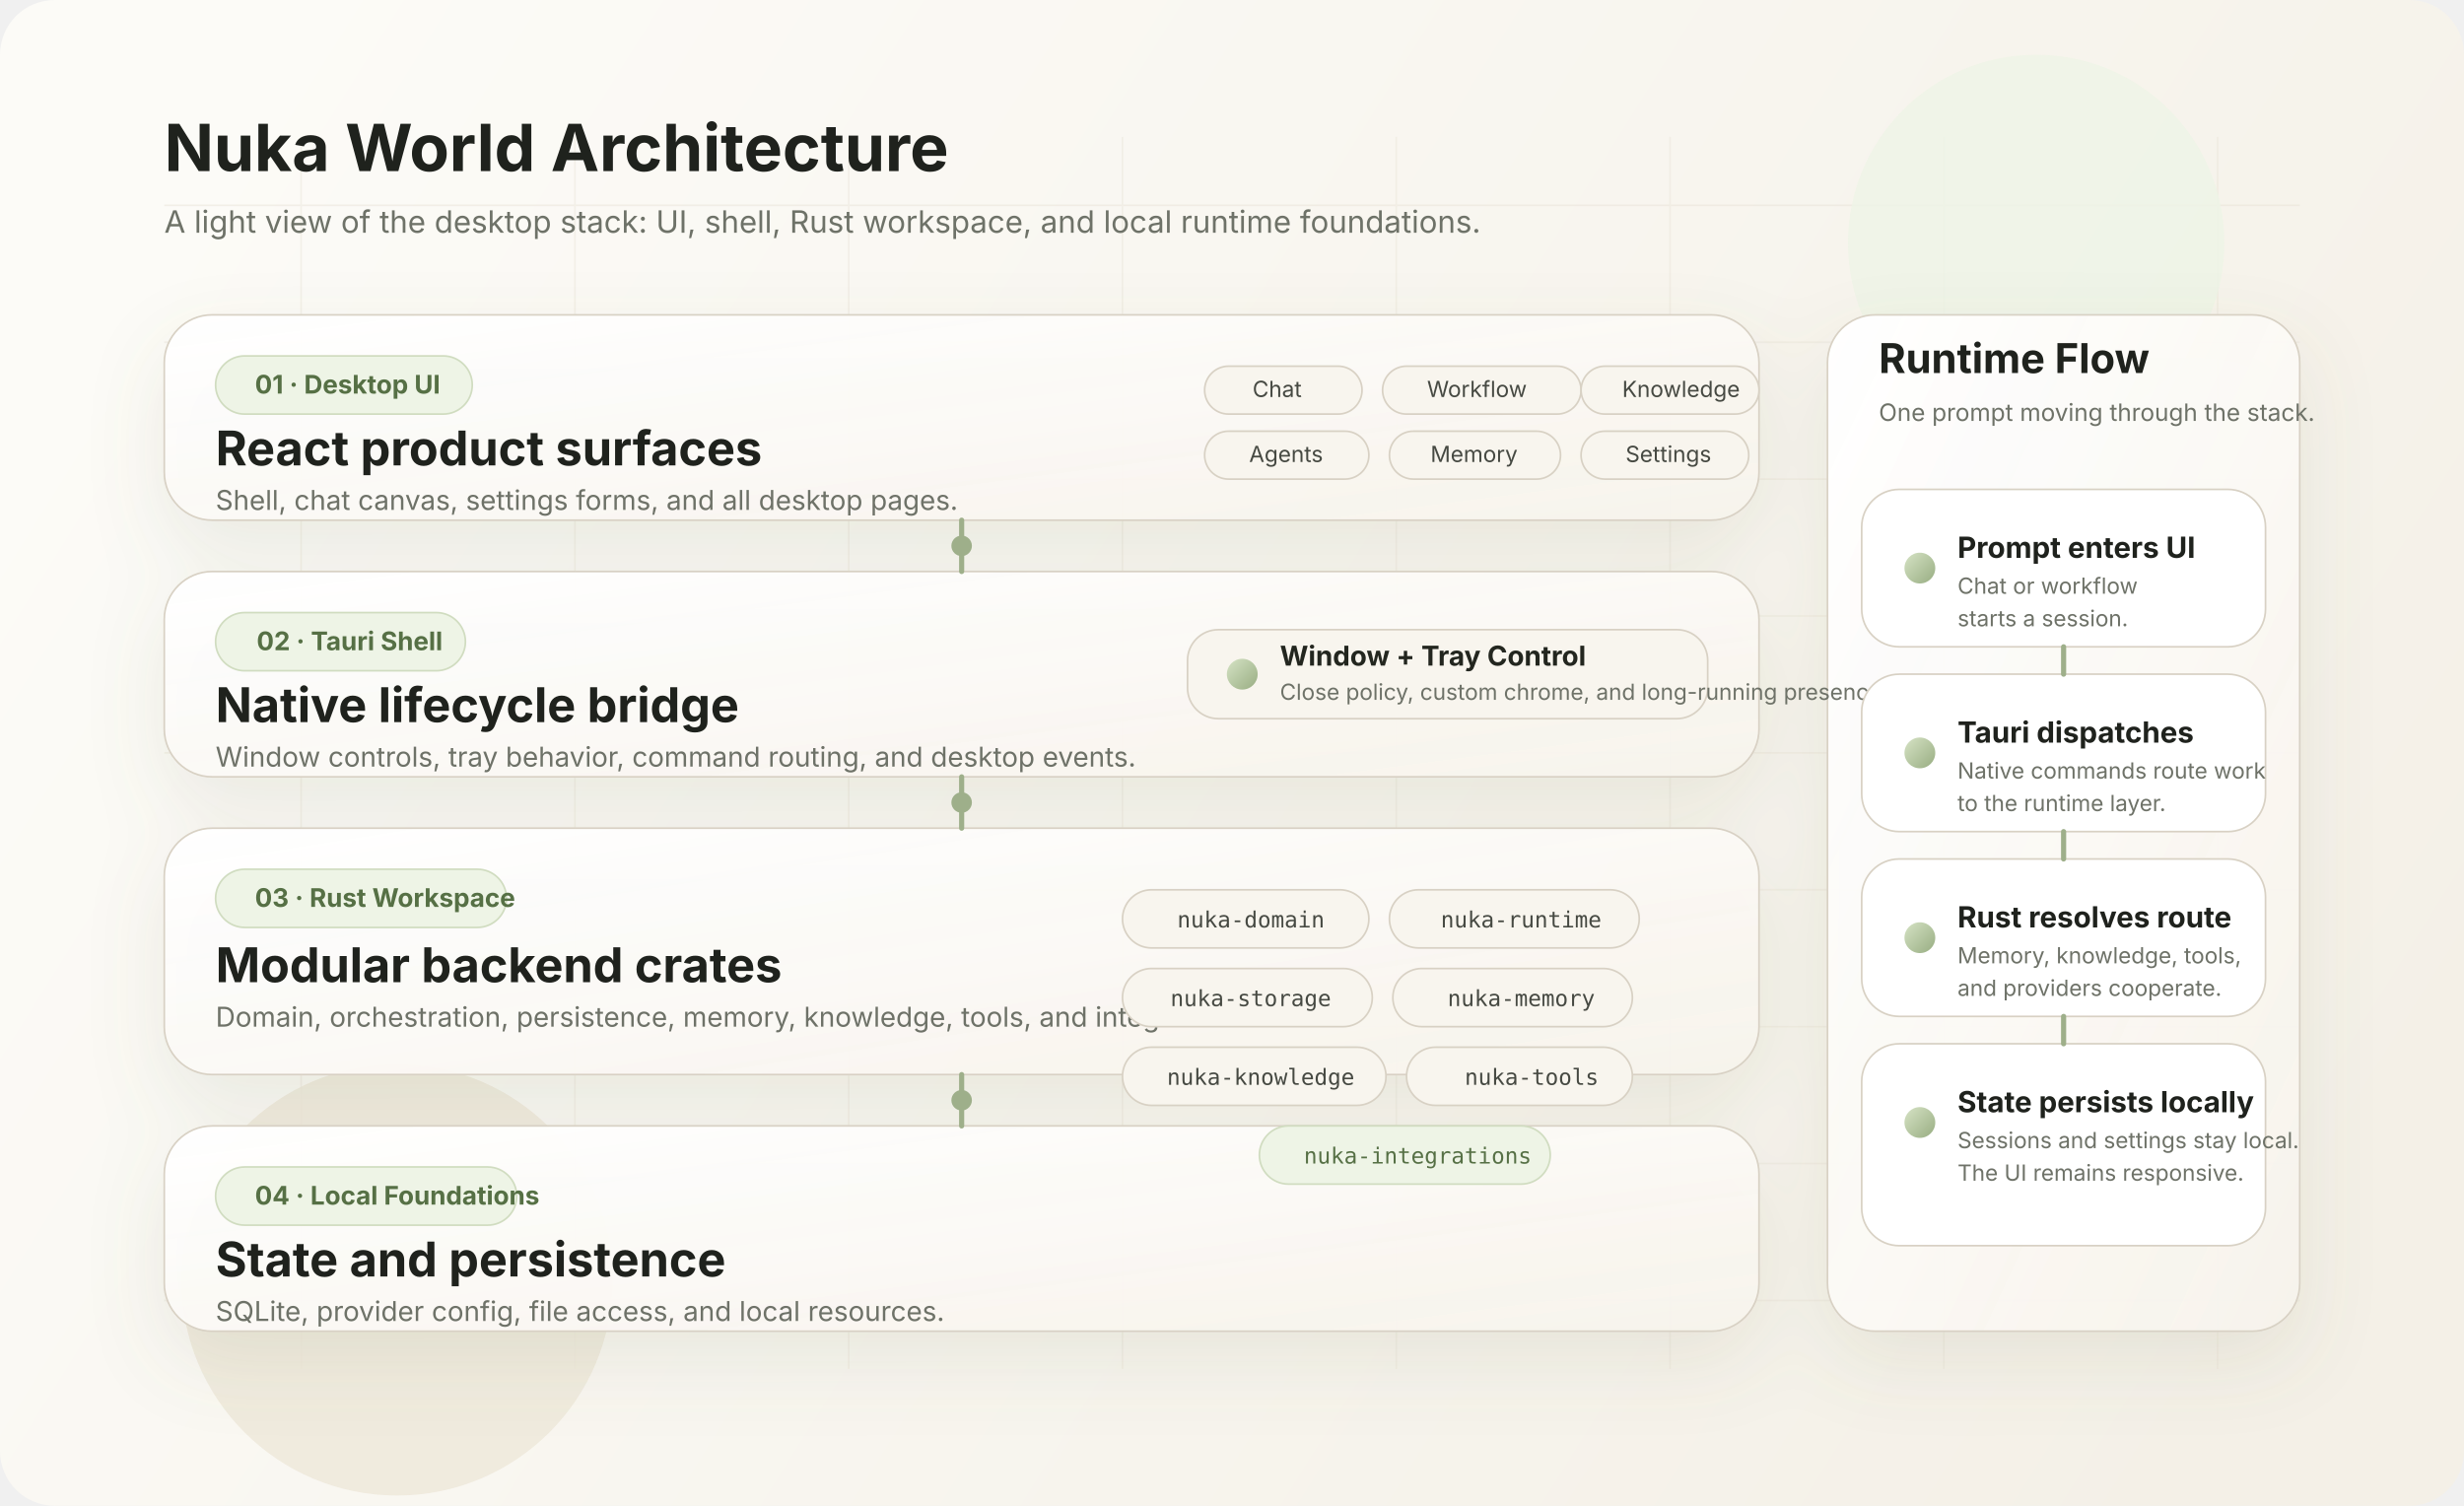
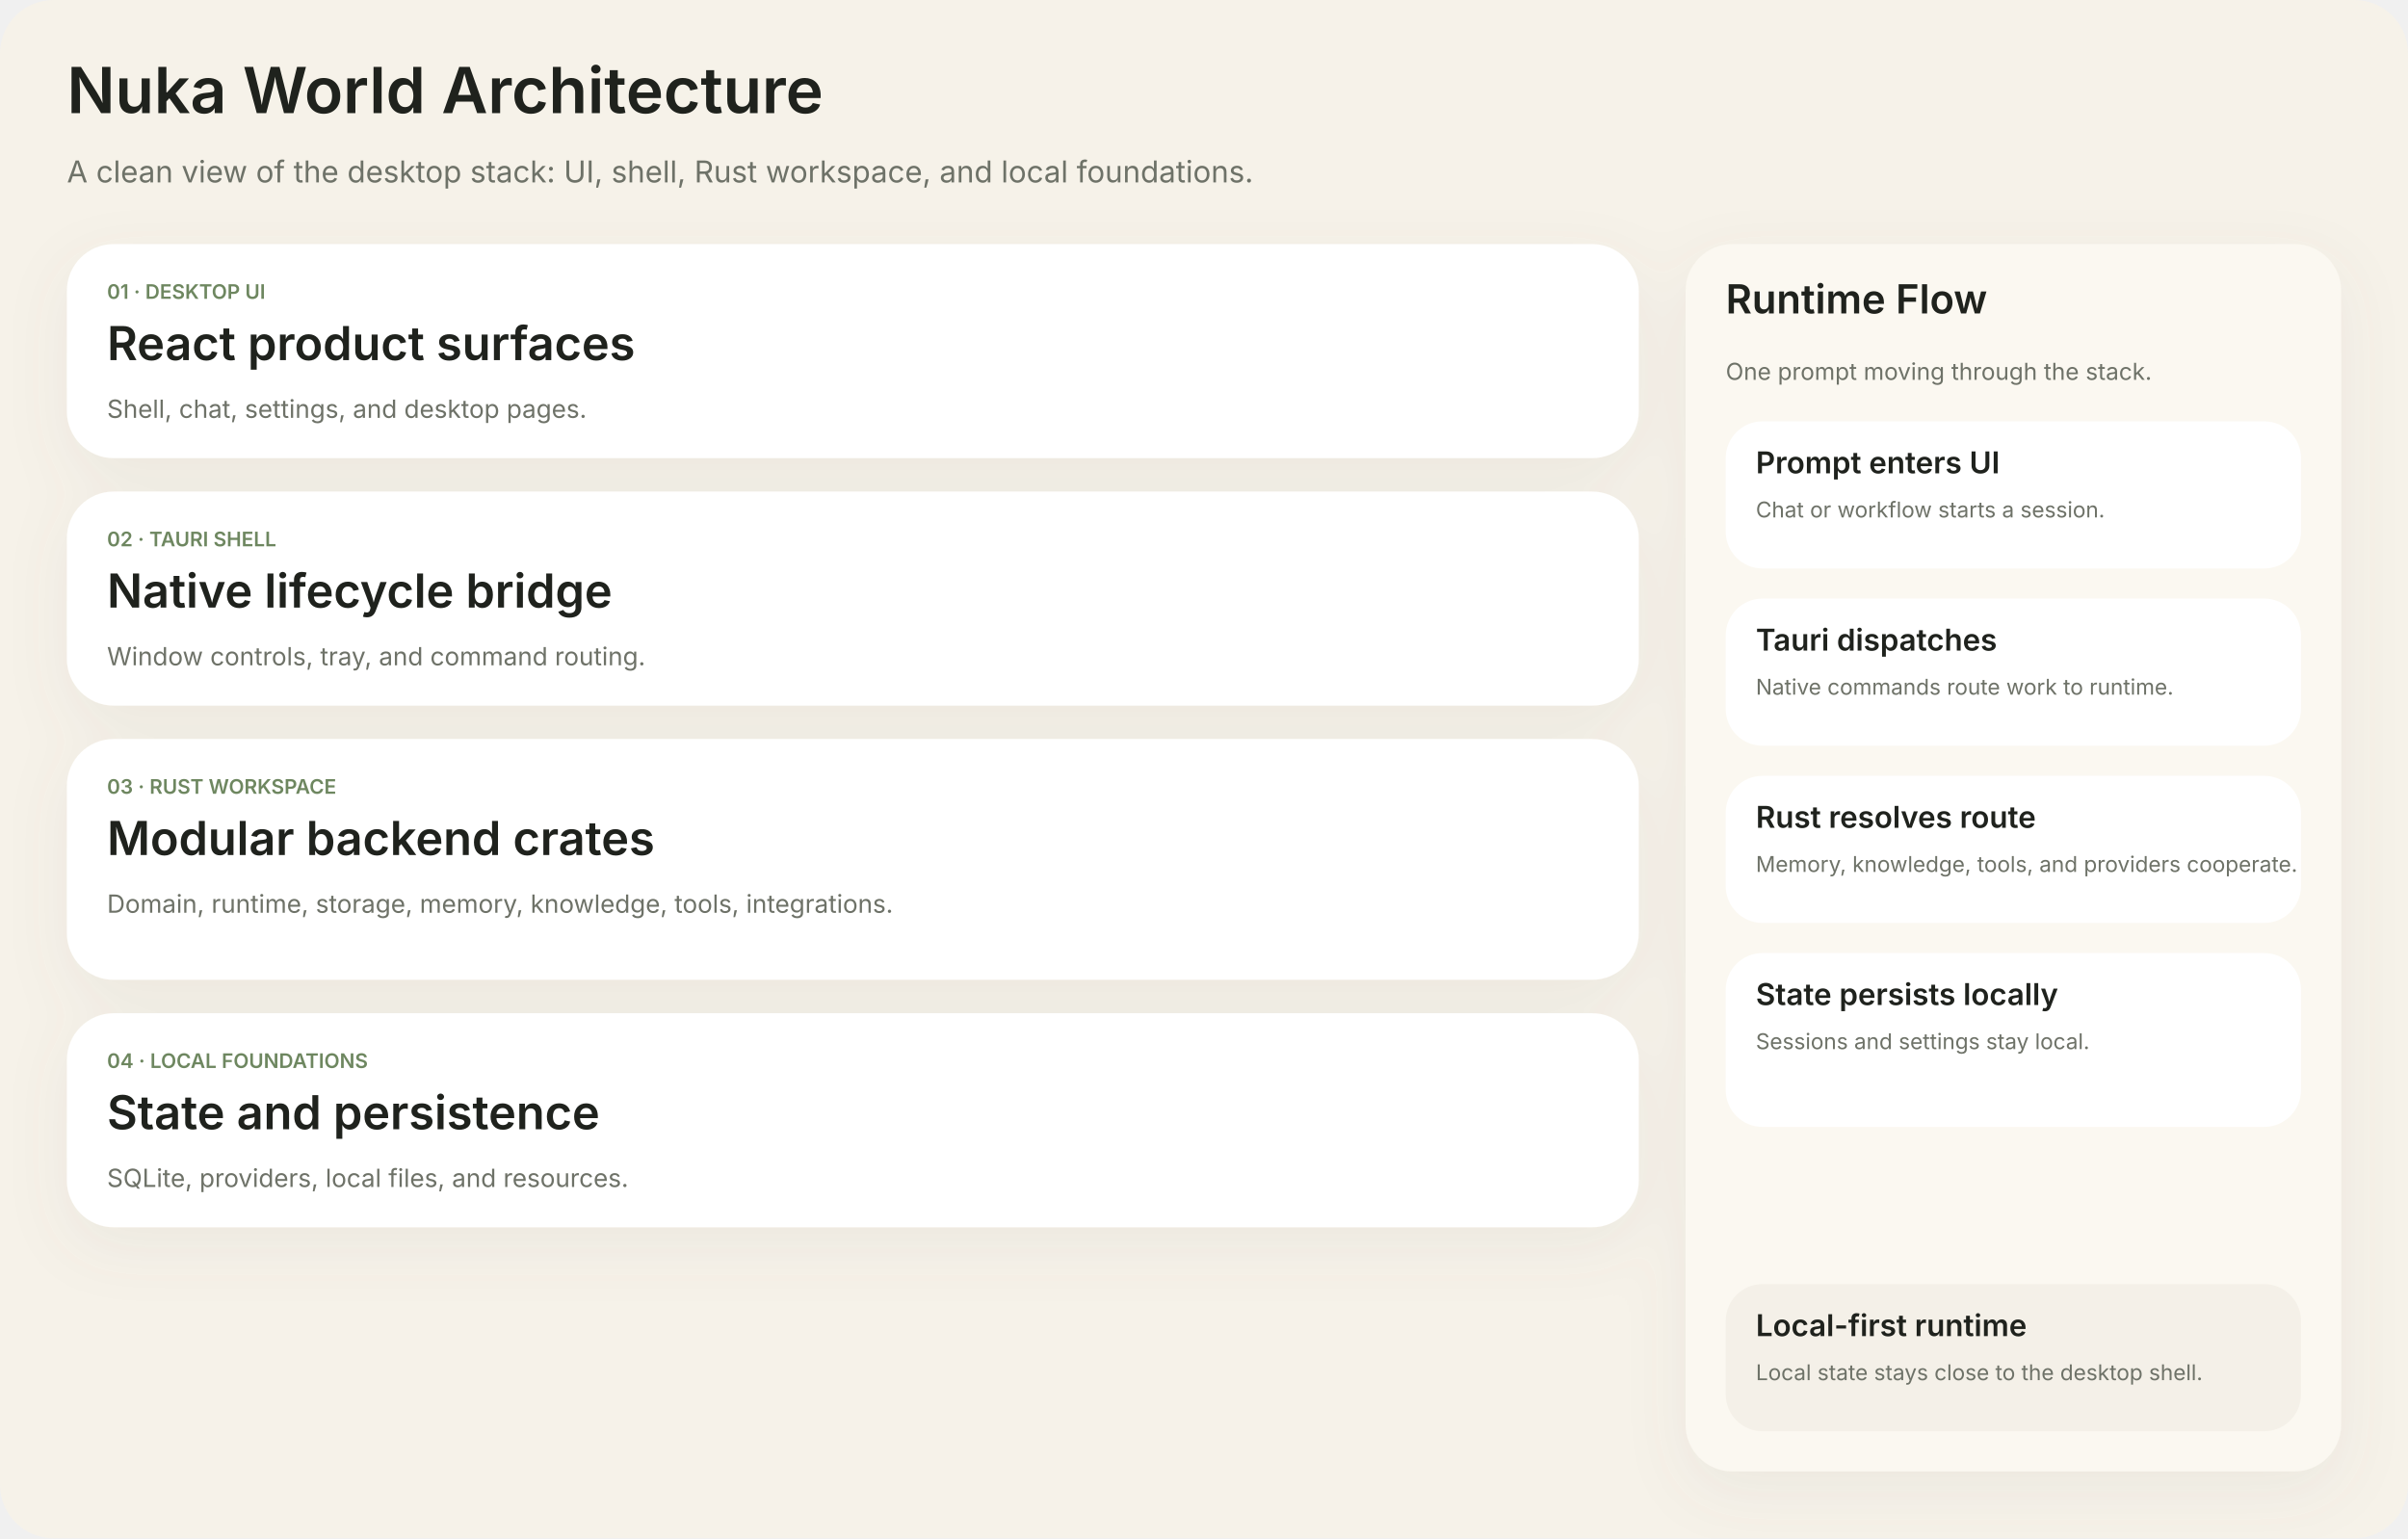
- <svg xmlns="http://www.w3.org/2000/svg" width="1440" height="880" viewBox="0 0 1440 880" fill="none">
+ <svg xmlns="http://www.w3.org/2000/svg" width="1440" height="920" viewBox="0 0 1440 920" fill="none">
  <defs>
-     <linearGradient id="bg" x1="120" y1="64" x2="1320" y2="816" gradientUnits="userSpaceOnUse">
-       <stop stop-color="#FCFBF7" />
-       <stop offset="1" stop-color="#F4F0E7" />
-     </linearGradient>
-     <linearGradient id="panel" x1="0" y1="0" x2="1" y2="1">
-       <stop stop-color="#FFFFFF" stop-opacity="0.98" />
-       <stop offset="1" stop-color="#F7F3EC" stop-opacity="0.96" />
-     </linearGradient>
-     <linearGradient id="accent" x1="0" y1="0" x2="1" y2="1">
-       <stop stop-color="#D6E3C5" />
-       <stop offset="1" stop-color="#98AD82" />
-     </linearGradient>
-     <filter id="shadow" x="-20%" y="-20%" width="140%" height="140%" color-interpolation-filters="sRGB">
-       <feDropShadow dx="0" dy="18" stdDeviation="22" flood-color="#6F7A61" flood-opacity="0.12" />
+     <filter id="cardShadow" x="-20%" y="-20%" width="140%" height="140%" color-interpolation-filters="sRGB">
+       <feDropShadow dx="0" dy="12" stdDeviation="18" flood-color="#81776B" flood-opacity="0.08" />
    </filter>
  </defs>
-   <rect width="1440" height="880" rx="32" fill="url(#bg)" />
-   <g opacity="0.42">
-     <path d="M96 120H1344" stroke="#E4DED1" />
-     <path d="M96 200H1344" stroke="#E8E2D6" />
-     <path d="M96 280H1344" stroke="#E8E2D6" />
-     <path d="M96 360H1344" stroke="#E8E2D6" />
-     <path d="M96 440H1344" stroke="#E8E2D6" />
-     <path d="M96 520H1344" stroke="#E8E2D6" />
-     <path d="M96 600H1344" stroke="#E8E2D6" />
-     <path d="M96 680H1344" stroke="#E8E2D6" />
-     <path d="M96 760H1344" stroke="#E8E2D6" />
-     <path d="M176 80V800" stroke="#E8E2D6" />
-     <path d="M336 80V800" stroke="#E8E2D6" />
-     <path d="M496 80V800" stroke="#E8E2D6" />
-     <path d="M656 80V800" stroke="#E8E2D6" />
-     <path d="M816 80V800" stroke="#E8E2D6" />
-     <path d="M976 80V800" stroke="#E8E2D6" />
-     <path d="M1136 80V800" stroke="#E8E2D6" />
-     <path d="M1296 80V800" stroke="#E8E2D6" />
+   <rect width="1440" height="920" rx="32" fill="#F6F2E9" />
+   <text x="40" y="40" fill="#1F221D" font-family="Inter, Segoe UI, Arial, sans-serif" font-size="38" font-weight="600" dominant-baseline="hanging">Nuka World Architecture</text>
+   <text x="40" y="96" fill="#6E7268" font-family="Inter, Segoe UI, Arial, sans-serif" font-size="18" font-weight="400" dominant-baseline="hanging">A clean view of the desktop stack: UI, shell, Rust workspace, and local foundations.</text>
+   <g filter="url(#cardShadow)">
+     <rect x="40" y="146" width="940" height="128" rx="28" fill="#FFFFFF" />
+     <rect x="40" y="294" width="940" height="128" rx="28" fill="#FFFFFF" />
+     <rect x="40" y="442" width="940" height="144" rx="28" fill="#FFFFFF" />
+     <rect x="40" y="606" width="940" height="128" rx="28" fill="#FFFFFF" />
+     <rect x="1008" y="146" width="392" height="734" rx="28" fill="#FBF8F1" />
+     <rect x="1032" y="252" width="344" height="88" rx="22" fill="#FFFFFF" />
+     <rect x="1032" y="358" width="344" height="88" rx="22" fill="#FFFFFF" />
+     <rect x="1032" y="464" width="344" height="88" rx="22" fill="#FFFFFF" />
+     <rect x="1032" y="570" width="344" height="104" rx="22" fill="#FFFFFF" />
+     <rect x="1032" y="768" width="344" height="88" rx="22" fill="#F4F0E8" />
  </g>
-   <circle cx="1190" cy="142" r="110" fill="#EEF4E6" opacity="0.82" />
-   <circle cx="232" cy="748" r="126" fill="#EEE8DA" opacity="0.84" />
-   <text x="96" y="100" fill="#1F221D" font-size="38" font-family="Inter, Segoe UI, Arial, sans-serif" font-weight="700">Nuka World Architecture</text>
-   <text x="96" y="136" fill="#6E7268" font-size="18" font-family="Inter, Segoe UI, Arial, sans-serif">A light view of the desktop stack: UI, shell, Rust workspace, and local runtime foundations.</text>
-   <g filter="url(#shadow)">
-     <rect x="96" y="184" width="932" height="120" rx="28" fill="url(#panel)" stroke="#D8D1C4" />
-     <rect x="96" y="334" width="932" height="120" rx="28" fill="url(#panel)" stroke="#D8D1C4" />
-     <rect x="96" y="484" width="932" height="144" rx="28" fill="url(#panel)" stroke="#D8D1C4" />
-     <rect x="96" y="658" width="932" height="120" rx="28" fill="url(#panel)" stroke="#D8D1C4" />
-     <rect x="1068" y="184" width="276" height="594" rx="28" fill="url(#panel)" stroke="#D8D1C4" />
-   </g>
-   <path d="M562 304V334" stroke="#9EAF8A" stroke-width="3" stroke-linecap="round" />
-   <path d="M562 454V484" stroke="#9EAF8A" stroke-width="3" stroke-linecap="round" />
-   <path d="M562 628V658" stroke="#9EAF8A" stroke-width="3" stroke-linecap="round" />
-   <circle cx="562" cy="319" r="6" fill="#9EAF8A" />
-   <circle cx="562" cy="469" r="6" fill="#9EAF8A" />
-   <circle cx="562" cy="643" r="6" fill="#9EAF8A" />
-   <g>
-     <rect x="126" y="208" width="150" height="34" rx="17" fill="#EEF4E6" stroke="#D0DCC0" />
-     <text x="149" y="230" fill="#567045" font-size="15" font-family="Inter, Segoe UI, Arial, sans-serif" font-weight="700">01 · Desktop UI</text>
-     <text x="126" y="272" fill="#1F221D" font-size="28" font-family="Inter, Segoe UI, Arial, sans-serif" font-weight="700">React product surfaces</text>
-     <text x="126" y="298" fill="#6E7268" font-size="16" font-family="Inter, Segoe UI, Arial, sans-serif">Shell, chat canvas, settings forms, and all desktop pages.</text>
-     <rect x="704" y="214" width="92" height="28" rx="14" fill="#F8F5EE" stroke="#D8D1C4" />
-     <text x="732" y="232" fill="#464942" font-size="13" font-family="Inter, Segoe UI, Arial, sans-serif">Chat</text>
-     <rect x="808" y="214" width="116" height="28" rx="14" fill="#F8F5EE" stroke="#D8D1C4" />
-     <text x="834" y="232" fill="#464942" font-size="13" font-family="Inter, Segoe UI, Arial, sans-serif">Workflow</text>
-     <rect x="704" y="252" width="96" height="28" rx="14" fill="#F8F5EE" stroke="#D8D1C4" />
-     <text x="730" y="270" fill="#464942" font-size="13" font-family="Inter, Segoe UI, Arial, sans-serif">Agents</text>
-     <rect x="812" y="252" width="100" height="28" rx="14" fill="#F8F5EE" stroke="#D8D1C4" />
-     <text x="836" y="270" fill="#464942" font-size="13" font-family="Inter, Segoe UI, Arial, sans-serif">Memory</text>
-     <rect x="924" y="214" width="104" height="28" rx="14" fill="#F8F5EE" stroke="#D8D1C4" />
-     <text x="948" y="232" fill="#464942" font-size="13" font-family="Inter, Segoe UI, Arial, sans-serif">Knowledge</text>
-     <rect x="924" y="252" width="98" height="28" rx="14" fill="#F8F5EE" stroke="#D8D1C4" />
-     <text x="950" y="270" fill="#464942" font-size="13" font-family="Inter, Segoe UI, Arial, sans-serif">Settings</text>
-   </g>
-   <g>
-     <rect x="126" y="358" width="146" height="34" rx="17" fill="#EEF4E6" stroke="#D0DCC0" />
-     <text x="150" y="380" fill="#567045" font-size="15" font-family="Inter, Segoe UI, Arial, sans-serif" font-weight="700">02 · Tauri Shell</text>
-     <text x="126" y="422" fill="#1F221D" font-size="28" font-family="Inter, Segoe UI, Arial, sans-serif" font-weight="700">Native lifecycle bridge</text>
-     <text x="126" y="448" fill="#6E7268" font-size="16" font-family="Inter, Segoe UI, Arial, sans-serif">Window controls, tray behavior, command routing, and desktop events.</text>
-     <rect x="694" y="368" width="304" height="52" rx="18" fill="#F8F5EE" stroke="#D8D1C4" />
-     <circle cx="726" cy="394" r="9" fill="url(#accent)" />
-     <text x="748" y="389" fill="#23261F" font-size="16" font-family="Inter, Segoe UI, Arial, sans-serif" font-weight="700">Window + Tray Control</text>
-     <text x="748" y="409" fill="#6E7268" font-size="13" font-family="Inter, Segoe UI, Arial, sans-serif">Close policy, custom chrome, and long-running presence.</text>
-   </g>
-   <g>
-     <rect x="126" y="508" width="170" height="34" rx="17" fill="#EEF4E6" stroke="#D0DCC0" />
-     <text x="149" y="530" fill="#567045" font-size="15" font-family="Inter, Segoe UI, Arial, sans-serif" font-weight="700">03 · Rust Workspace</text>
-     <text x="126" y="574" fill="#1F221D" font-size="28" font-family="Inter, Segoe UI, Arial, sans-serif" font-weight="700">Modular backend crates</text>
-     <text x="126" y="600" fill="#6E7268" font-size="16" font-family="Inter, Segoe UI, Arial, sans-serif">Domain, orchestration, persistence, memory, knowledge, tools, and integrations.</text>
-     <rect x="656" y="520" width="144" height="34" rx="17" fill="#F8F5EE" stroke="#D8D1C4" />
-     <text x="688" y="542" fill="#464942" font-size="13" font-family="JetBrains Mono, Consolas, monospace">nuka-domain</text>
-     <rect x="812" y="520" width="146" height="34" rx="17" fill="#F8F5EE" stroke="#D8D1C4" />
-     <text x="842" y="542" fill="#464942" font-size="13" font-family="JetBrains Mono, Consolas, monospace">nuka-runtime</text>
-     <rect x="656" y="566" width="146" height="34" rx="17" fill="#F8F5EE" stroke="#D8D1C4" />
-     <text x="684" y="588" fill="#464942" font-size="13" font-family="JetBrains Mono, Consolas, monospace">nuka-storage</text>
-     <rect x="814" y="566" width="140" height="34" rx="17" fill="#F8F5EE" stroke="#D8D1C4" />
-     <text x="846" y="588" fill="#464942" font-size="13" font-family="JetBrains Mono, Consolas, monospace">nuka-memory</text>
-     <rect x="656" y="612" width="154" height="34" rx="17" fill="#F8F5EE" stroke="#D8D1C4" />
-     <text x="682" y="634" fill="#464942" font-size="13" font-family="JetBrains Mono, Consolas, monospace">nuka-knowledge</text>
-     <rect x="822" y="612" width="132" height="34" rx="17" fill="#F8F5EE" stroke="#D8D1C4" />
-     <text x="856" y="634" fill="#464942" font-size="13" font-family="JetBrains Mono, Consolas, monospace">nuka-tools</text>
-     <rect x="736" y="658" width="170" height="34" rx="17" fill="#EEF4E6" stroke="#D0DCC0" />
-     <text x="762" y="680" fill="#567045" font-size="13" font-family="JetBrains Mono, Consolas, monospace">nuka-integrations</text>
-   </g>
-   <g>
-     <rect x="126" y="682" width="176" height="34" rx="17" fill="#EEF4E6" stroke="#D0DCC0" />
-     <text x="149" y="704" fill="#567045" font-size="15" font-family="Inter, Segoe UI, Arial, sans-serif" font-weight="700">04 · Local Foundations</text>
-     <text x="126" y="746" fill="#1F221D" font-size="28" font-family="Inter, Segoe UI, Arial, sans-serif" font-weight="700">State and persistence</text>
-     <text x="126" y="772" fill="#6E7268" font-size="16" font-family="Inter, Segoe UI, Arial, sans-serif">SQLite, provider config, file access, and local resources.</text>
-   </g>
-   <text x="1098" y="218" fill="#1F221D" font-size="24" font-family="Inter, Segoe UI, Arial, sans-serif" font-weight="700">Runtime Flow</text>
-   <text x="1098" y="246" fill="#6E7268" font-size="14" font-family="Inter, Segoe UI, Arial, sans-serif">One prompt moving through the stack.</text>
-   <g>
-     <rect x="1088" y="286" width="236" height="92" rx="22" fill="#FFFFFF" stroke="#D8D1C4" />
-     <rect x="1088" y="394" width="236" height="92" rx="22" fill="#FFFFFF" stroke="#D8D1C4" />
-     <rect x="1088" y="502" width="236" height="92" rx="22" fill="#FFFFFF" stroke="#D8D1C4" />
-     <rect x="1088" y="610" width="236" height="118" rx="22" fill="#FFFFFF" stroke="#D8D1C4" />
-     <circle cx="1122" cy="332" r="9" fill="url(#accent)" />
-     <text x="1144" y="326" fill="#1F221D" font-size="17" font-family="Inter, Segoe UI, Arial, sans-serif" font-weight="700">Prompt enters UI</text>
-     <text x="1144" y="347" fill="#6E7268" font-size="13" font-family="Inter, Segoe UI, Arial, sans-serif">Chat or workflow</text>
-     <text x="1144" y="366" fill="#6E7268" font-size="13" font-family="Inter, Segoe UI, Arial, sans-serif">starts a session.</text>
-     <circle cx="1122" cy="440" r="9" fill="url(#accent)" />
-     <text x="1144" y="434" fill="#1F221D" font-size="17" font-family="Inter, Segoe UI, Arial, sans-serif" font-weight="700">Tauri dispatches</text>
-     <text x="1144" y="455" fill="#6E7268" font-size="13" font-family="Inter, Segoe UI, Arial, sans-serif">Native commands route work</text>
-     <text x="1144" y="474" fill="#6E7268" font-size="13" font-family="Inter, Segoe UI, Arial, sans-serif">to the runtime layer.</text>
-     <circle cx="1122" cy="548" r="9" fill="url(#accent)" />
-     <text x="1144" y="542" fill="#1F221D" font-size="17" font-family="Inter, Segoe UI, Arial, sans-serif" font-weight="700">Rust resolves route</text>
-     <text x="1144" y="563" fill="#6E7268" font-size="13" font-family="Inter, Segoe UI, Arial, sans-serif">Memory, knowledge, tools,</text>
-     <text x="1144" y="582" fill="#6E7268" font-size="13" font-family="Inter, Segoe UI, Arial, sans-serif">and providers cooperate.</text>
-     <circle cx="1122" cy="656" r="9" fill="url(#accent)" />
-     <text x="1144" y="650" fill="#1F221D" font-size="17" font-family="Inter, Segoe UI, Arial, sans-serif" font-weight="700">State persists locally</text>
-     <text x="1144" y="671" fill="#6E7268" font-size="13" font-family="Inter, Segoe UI, Arial, sans-serif">Sessions and settings stay local.</text>
-     <text x="1144" y="690" fill="#6E7268" font-size="13" font-family="Inter, Segoe UI, Arial, sans-serif">The UI remains responsive.</text>
-   </g>
-   <path d="M1206 378V394" stroke="#9EAF8A" stroke-width="3" stroke-linecap="round" />
-   <path d="M1206 486V502" stroke="#9EAF8A" stroke-width="3" stroke-linecap="round" />
-   <path d="M1206 594V610" stroke="#9EAF8A" stroke-width="3" stroke-linecap="round" />
+   <text x="64" y="170" fill="#6E8760" font-family="Inter, Segoe UI, Arial, sans-serif" font-size="12" font-weight="600" dominant-baseline="hanging">01 · DESKTOP UI</text>
+   <text x="64" y="195" fill="#1F221D" font-family="Inter, Segoe UI, Arial, sans-serif" font-size="28" font-weight="600" dominant-baseline="hanging">React product surfaces</text>
+   <text x="64" y="239" fill="#6E7268" font-family="Inter, Segoe UI, Arial, sans-serif" font-size="15" font-weight="400" dominant-baseline="hanging">Shell, chat, settings, and desktop pages.</text>
+   <text x="64" y="318" fill="#6E8760" font-family="Inter, Segoe UI, Arial, sans-serif" font-size="12" font-weight="600" dominant-baseline="hanging">02 · TAURI SHELL</text>
+   <text x="64" y="343" fill="#1F221D" font-family="Inter, Segoe UI, Arial, sans-serif" font-size="28" font-weight="600" dominant-baseline="hanging">Native lifecycle bridge</text>
+   <text x="64" y="387" fill="#6E7268" font-family="Inter, Segoe UI, Arial, sans-serif" font-size="15" font-weight="400" dominant-baseline="hanging">Window controls, tray, and command routing.</text>
+   <text x="64" y="466" fill="#6E8760" font-family="Inter, Segoe UI, Arial, sans-serif" font-size="12" font-weight="600" dominant-baseline="hanging">03 · RUST WORKSPACE</text>
+   <text x="64" y="491" fill="#1F221D" font-family="Inter, Segoe UI, Arial, sans-serif" font-size="28" font-weight="600" dominant-baseline="hanging">Modular backend crates</text>
+   <text x="64" y="535" fill="#6E7268" font-family="Inter, Segoe UI, Arial, sans-serif" font-size="15" font-weight="400" dominant-baseline="hanging">Domain, runtime, storage, memory, knowledge, tools, integrations.</text>
+   <text x="64" y="630" fill="#6E8760" font-family="Inter, Segoe UI, Arial, sans-serif" font-size="12" font-weight="600" dominant-baseline="hanging">04 · LOCAL FOUNDATIONS</text>
+   <text x="64" y="655" fill="#1F221D" font-family="Inter, Segoe UI, Arial, sans-serif" font-size="28" font-weight="600" dominant-baseline="hanging">State and persistence</text>
+   <text x="64" y="699" fill="#6E7268" font-family="Inter, Segoe UI, Arial, sans-serif" font-size="15" font-weight="400" dominant-baseline="hanging">SQLite, providers, local files, and resources.</text>
+   <text x="1032" y="170" fill="#1F221D" font-family="Inter, Segoe UI, Arial, sans-serif" font-size="24" font-weight="600" dominant-baseline="hanging">Runtime Flow</text>
+   <text x="1032" y="217" fill="#6E7268" font-family="Inter, Segoe UI, Arial, sans-serif" font-size="14" font-weight="400" dominant-baseline="hanging">One prompt moving through the stack.</text>
+   <text x="1050" y="270" fill="#1F221D" font-family="Inter, Segoe UI, Arial, sans-serif" font-size="18" font-weight="600" dominant-baseline="hanging">Prompt enters UI</text>
+   <text x="1050" y="300" fill="#6E7268" font-family="Inter, Segoe UI, Arial, sans-serif" font-size="13" font-weight="400" dominant-baseline="hanging">Chat or workflow starts a session.</text>
+   <text x="1050" y="376" fill="#1F221D" font-family="Inter, Segoe UI, Arial, sans-serif" font-size="18" font-weight="600" dominant-baseline="hanging">Tauri dispatches</text>
+   <text x="1050" y="406" fill="#6E7268" font-family="Inter, Segoe UI, Arial, sans-serif" font-size="13" font-weight="400" dominant-baseline="hanging">Native commands route work to runtime.</text>
+   <text x="1050" y="482" fill="#1F221D" font-family="Inter, Segoe UI, Arial, sans-serif" font-size="18" font-weight="600" dominant-baseline="hanging">Rust resolves route</text>
+   <text x="1050" y="512" fill="#6E7268" font-family="Inter, Segoe UI, Arial, sans-serif" font-size="13" font-weight="400" dominant-baseline="hanging">Memory, knowledge, tools, and providers cooperate.</text>
+   <text x="1050" y="588" fill="#1F221D" font-family="Inter, Segoe UI, Arial, sans-serif" font-size="18" font-weight="600" dominant-baseline="hanging">State persists locally</text>
+   <text x="1050" y="618" fill="#6E7268" font-family="Inter, Segoe UI, Arial, sans-serif" font-size="13" font-weight="400" dominant-baseline="hanging">Sessions and settings stay local.</text>
+   <text x="1050" y="786" fill="#1F221D" font-family="Inter, Segoe UI, Arial, sans-serif" font-size="18" font-weight="600" dominant-baseline="hanging">Local-first runtime</text>
+   <text x="1050" y="816" fill="#6E7268" font-family="Inter, Segoe UI, Arial, sans-serif" font-size="13" font-weight="400" dominant-baseline="hanging">Local state stays close to the desktop shell.</text>
</svg>
